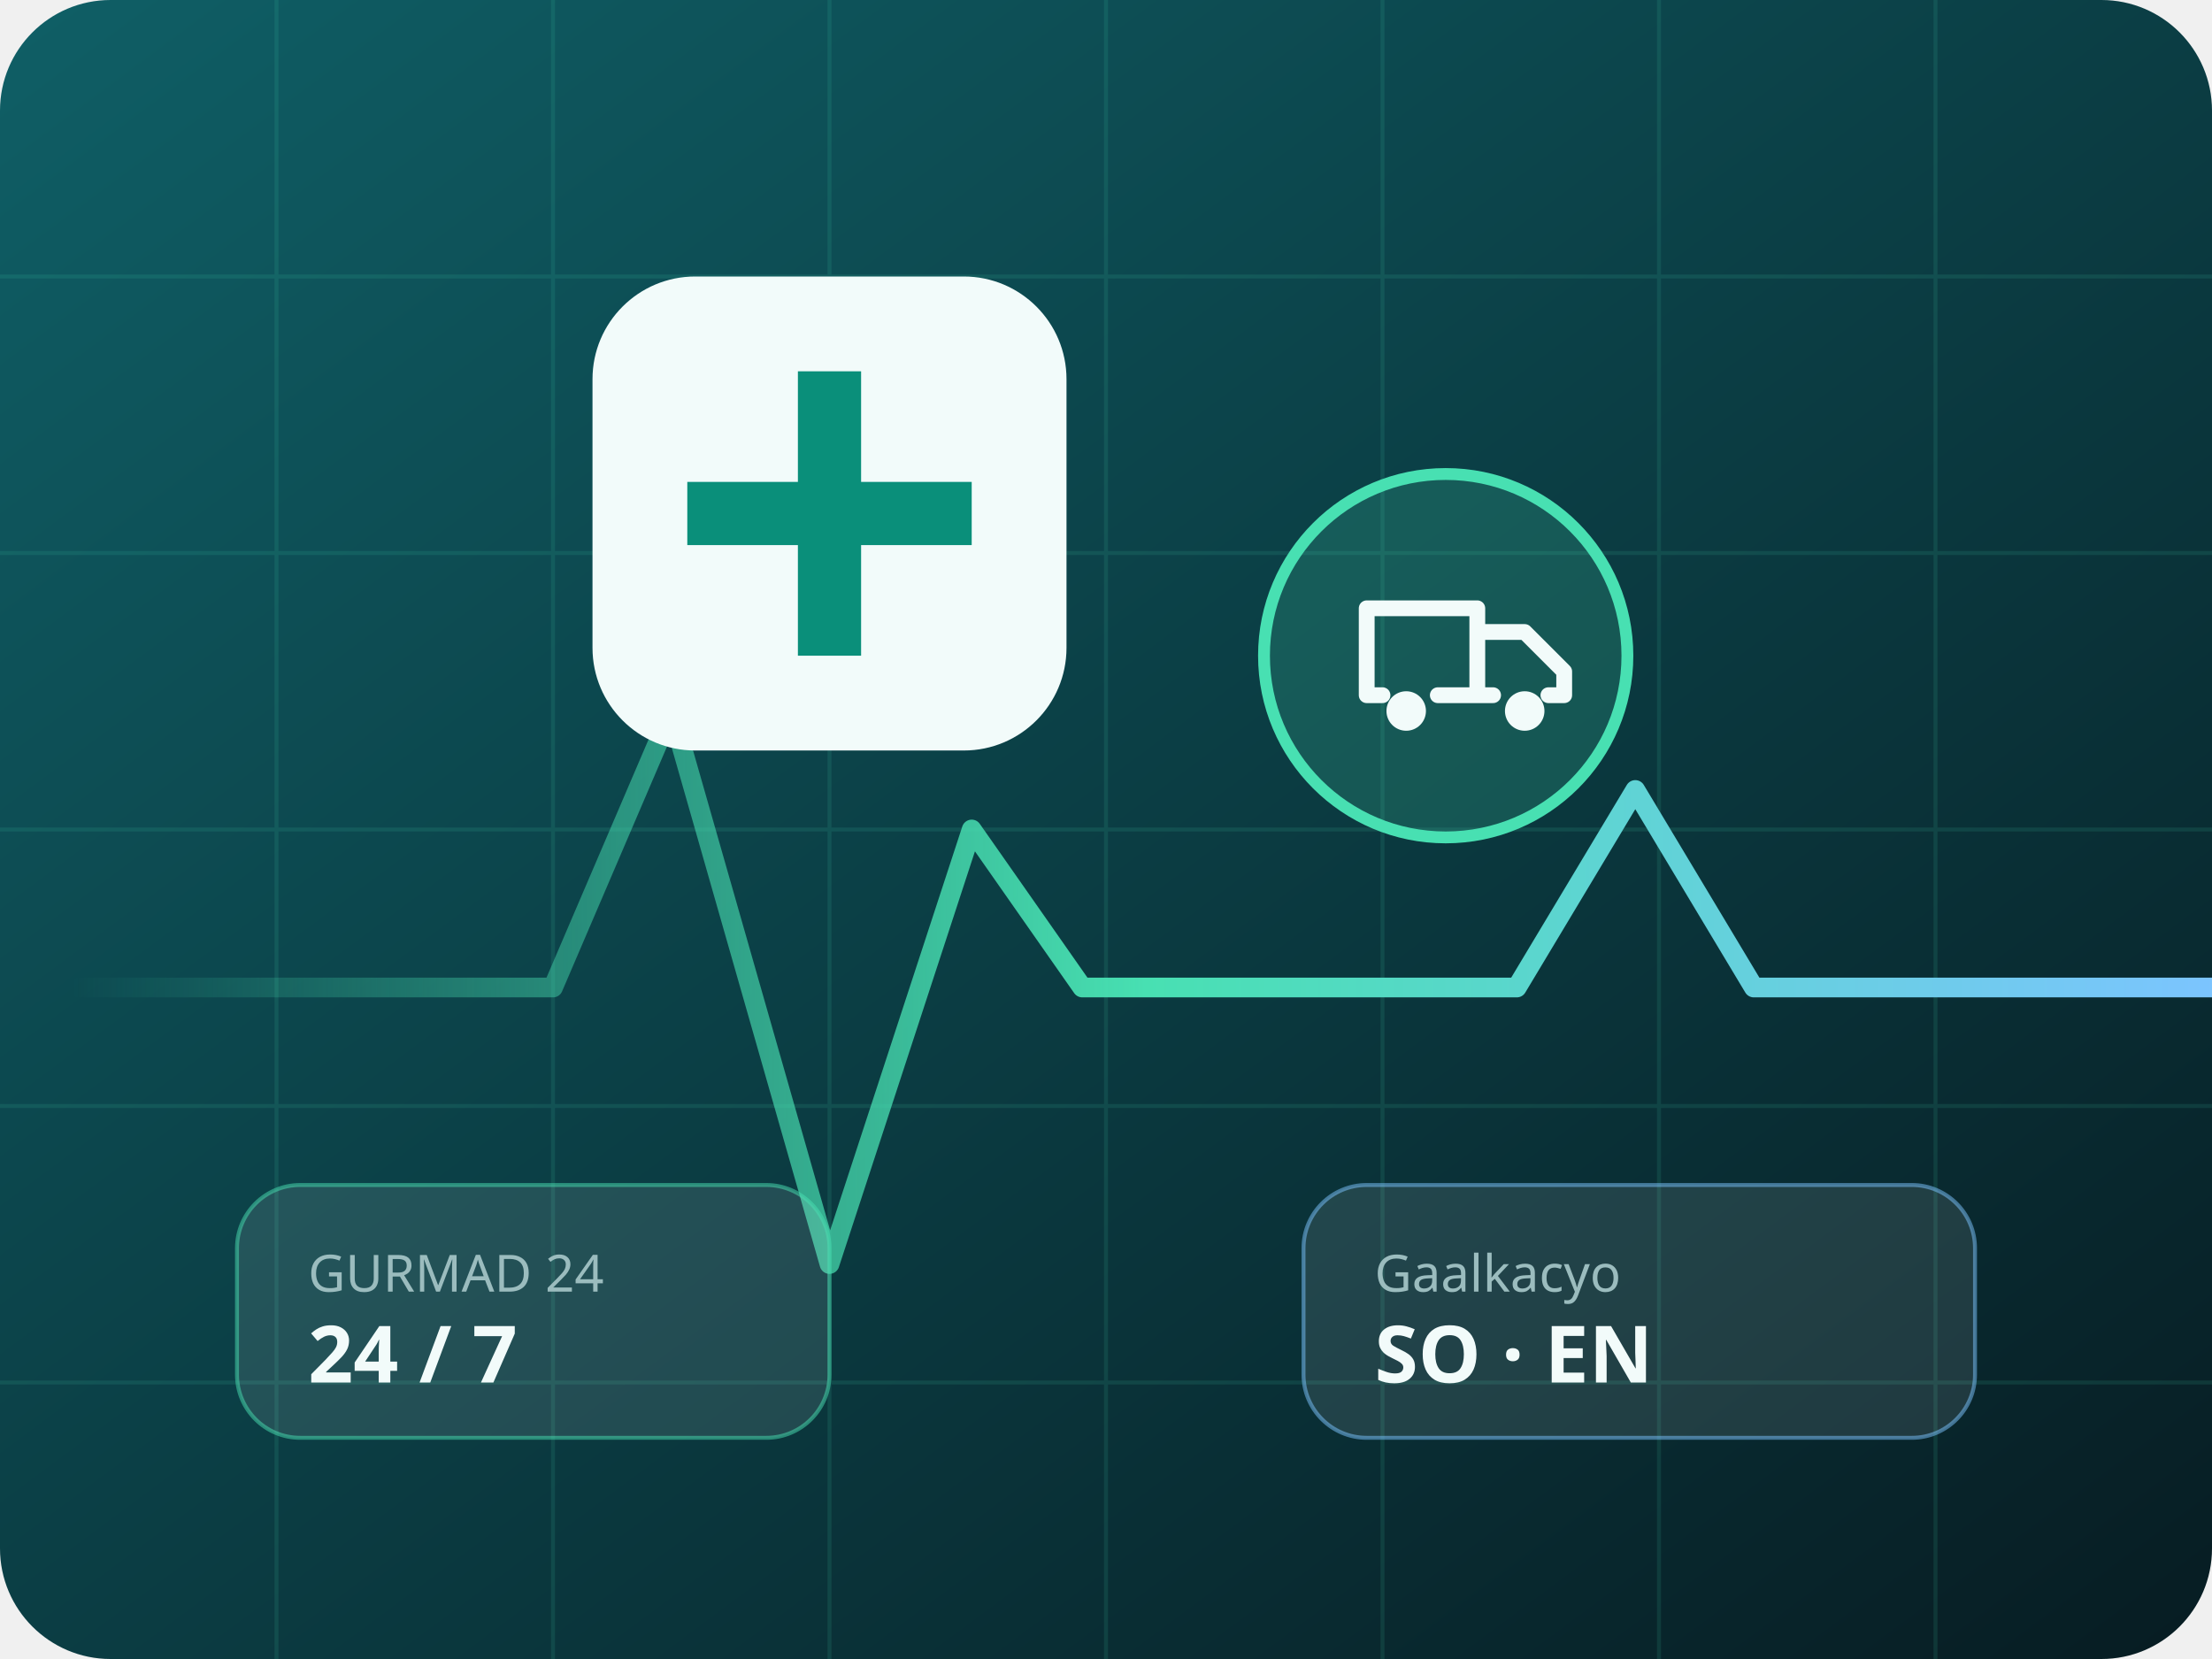
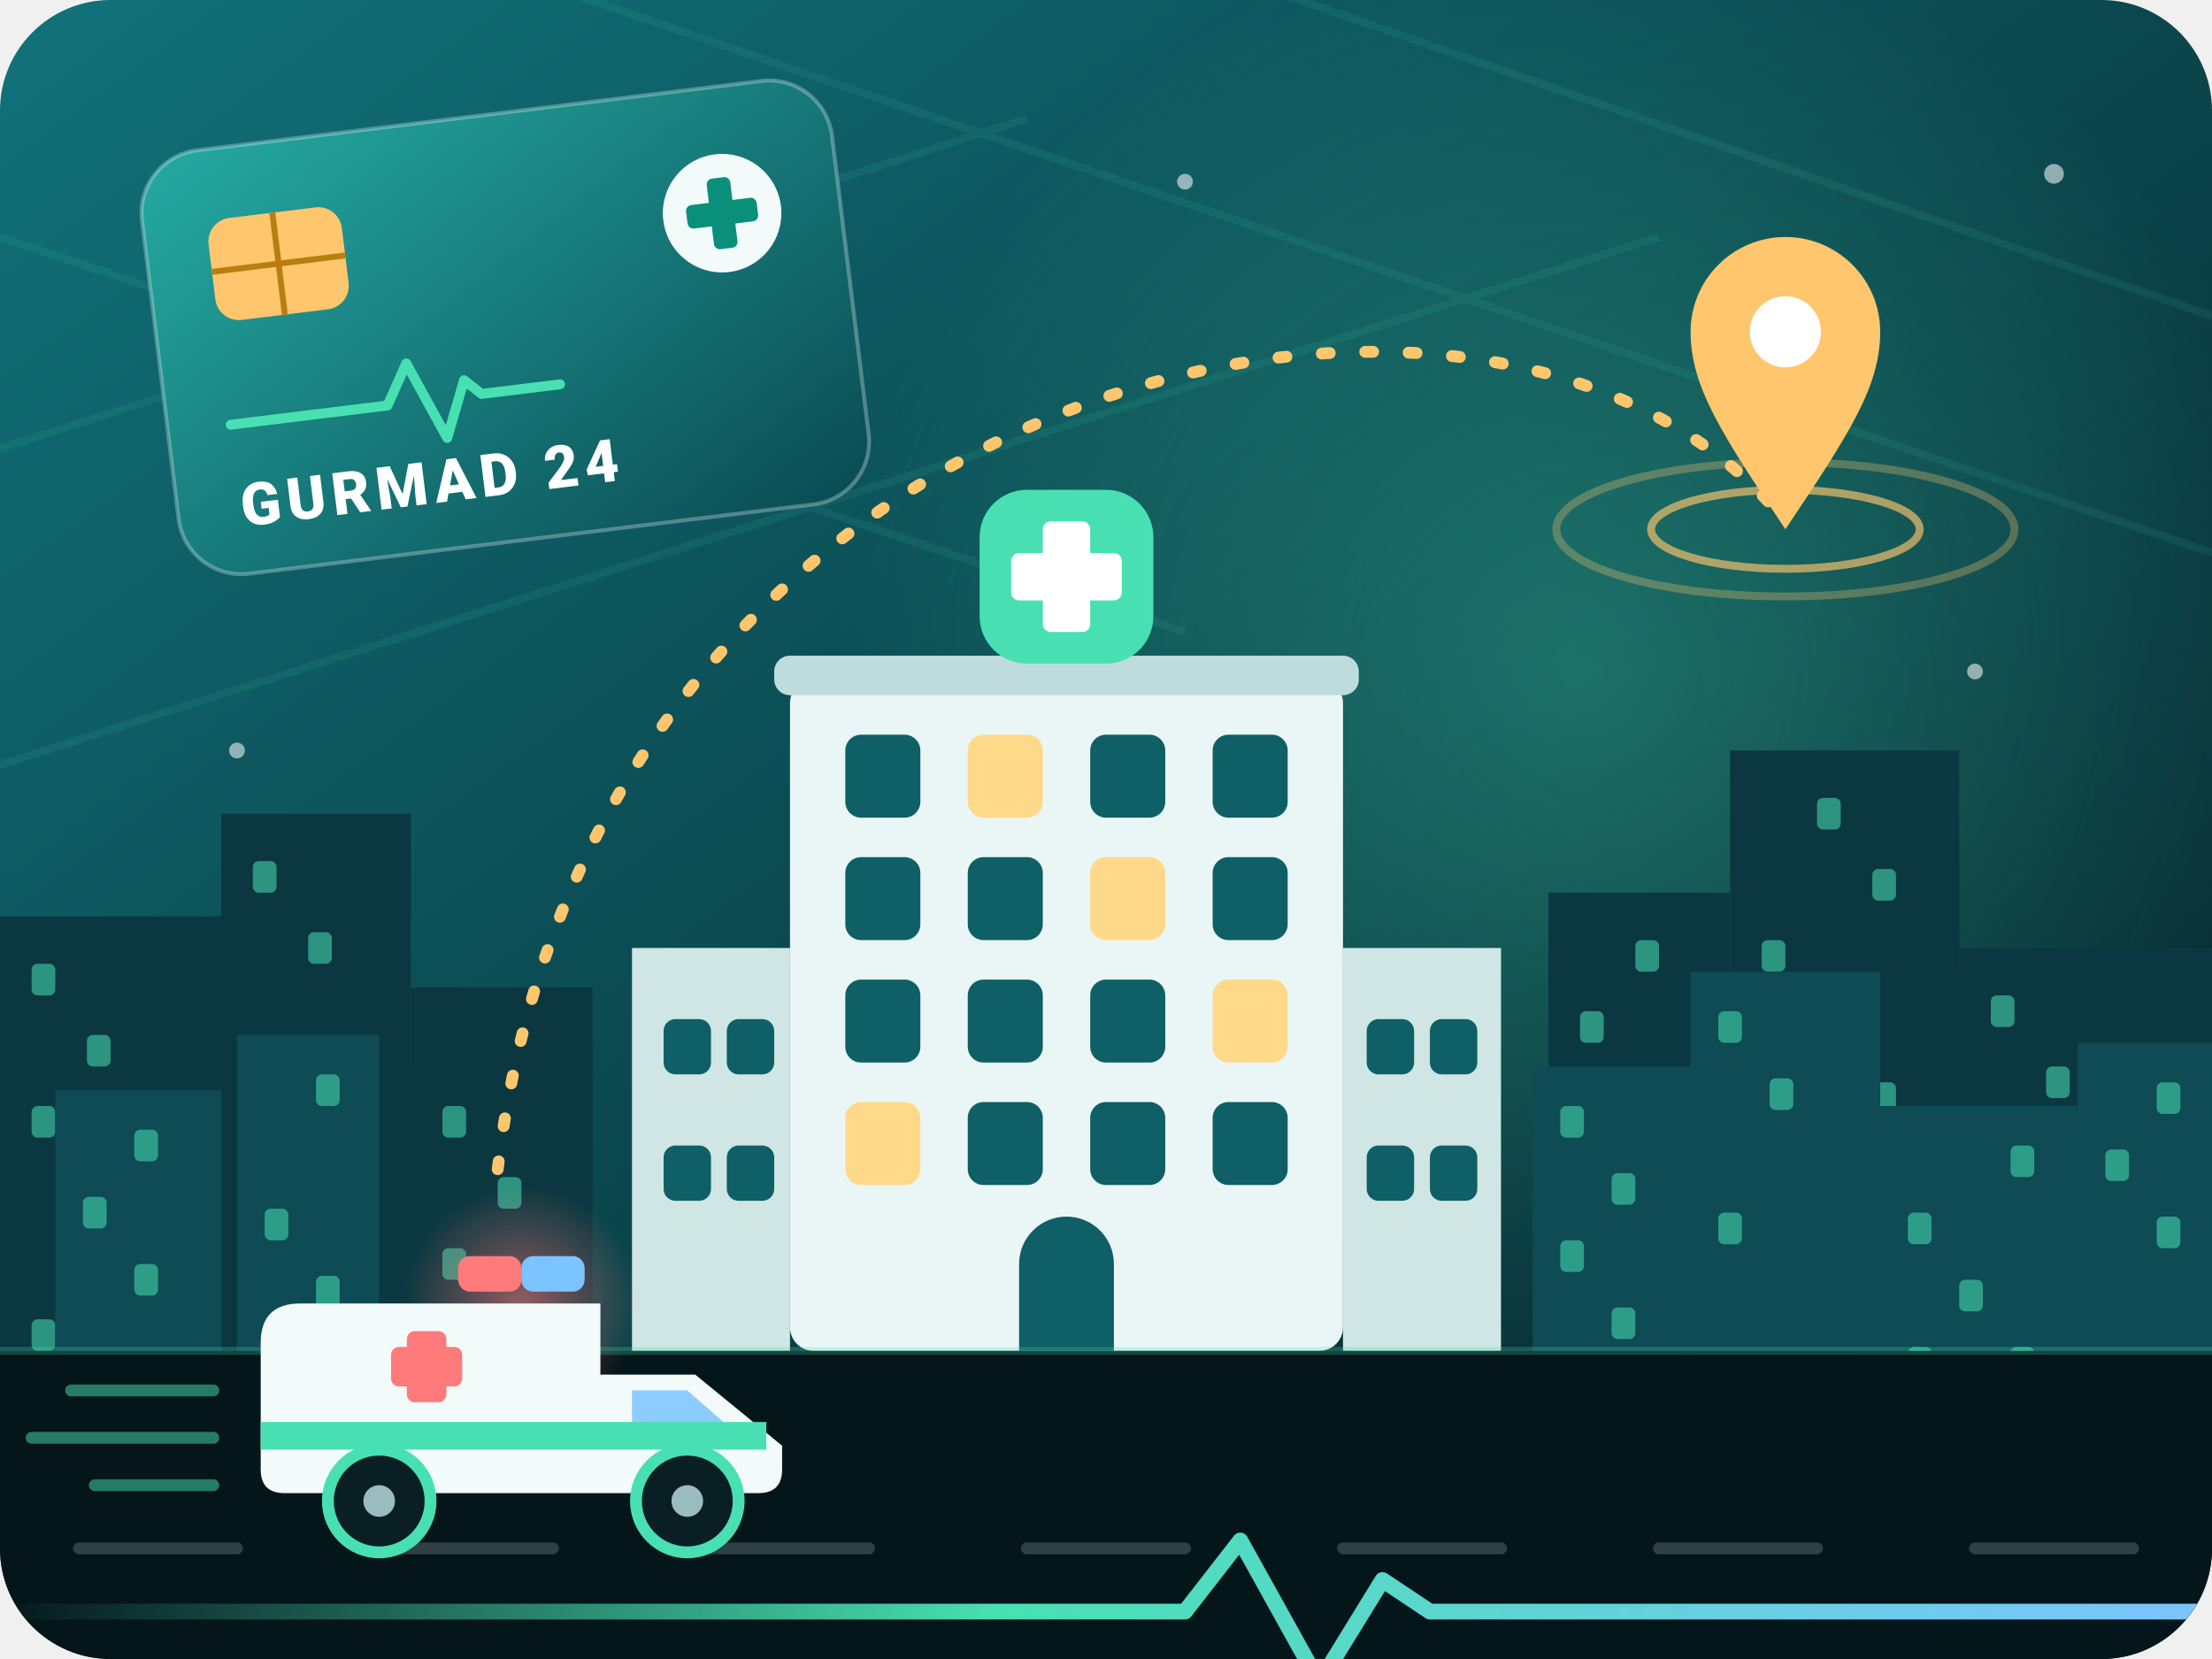
<svg xmlns="http://www.w3.org/2000/svg" viewBox="0 0 560 420" role="img" aria-label="GURMAD 24">
  <defs>
-     <linearGradient id="a" x1="0" y1="0" x2="1" y2="1">
-       <stop offset="0" stop-color="#0f5f66" />
-       <stop offset="1" stop-color="#071c22" />
+     <linearGradient id="bg" x1="0" y1="0" x2="1" y2="1">
+       <stop offset="0" stop-color="#11727a" />
+       <stop offset="1" stop-color="#051a20" />
    </linearGradient>
-     <linearGradient id="b" x1="0" y1="0" x2="1" y2="0">
+     <linearGradient id="pl" x1="0" y1="0" x2="1" y2="0">
      <stop offset="0" stop-color="#48e0b2" stop-opacity="0" />
-       <stop offset=".5" stop-color="#48e0b2" />
+       <stop offset=".45" stop-color="#48e0b2" />
      <stop offset="1" stop-color="#7cc4ff" />
    </linearGradient>
+     <linearGradient id="cd" x1="0" y1="0" x2="1" y2="1">
+       <stop offset="0" stop-color="#25aaa3" />
+       <stop offset="1" stop-color="#0a4a52" />
+     </linearGradient>
+     <radialGradient id="gl" cx=".5" cy=".5" r=".5">
+       <stop offset="0" stop-color="#48e0b2" stop-opacity=".30" />
+       <stop offset="1" stop-color="#48e0b2" stop-opacity="0" />
+     </radialGradient>
+     <radialGradient id="rg" cx=".5" cy=".5" r=".5">
+       <stop offset="0" stop-color="#ff7a7a" stop-opacity=".55" />
+       <stop offset="1" stop-color="#ff7a7a" stop-opacity="0" />
+     </radialGradient>
+     <clipPath id="cl">
+       <rect width="560" height="420" rx="28" />
+     </clipPath>
  </defs>
-   <rect width="560" height="420" rx="28" fill="url(#a)" />
-   <g stroke="#48e0b2" stroke-opacity=".12" fill="none">
-     <path d="M0 70h560M0 140h560M0 210h560M0 280h560M0 350h560M70 0v420M140 0v420M210 0v420M280 0v420M350 0v420M420 0v420M490 0v420" />
-   </g>
-   <path d="M20 250h120l30-70 40 140 36-110 28 40h110l30-50 30 50h116" fill="none" stroke="url(#b)" stroke-width="5" stroke-linecap="round" stroke-linejoin="round" />
-   <g transform="translate(150 70)">
-     <rect width="120" height="120" rx="26" fill="#f2fbfa" />
-     <path d="M52 24h16v28h28v16H68v28H52V68H24V52h28z" fill="#0a8f7a" />
-   </g>
-   <g transform="translate(320 120)">
-     <circle cx="46" cy="46" r="46" fill="#48e0b2" fill-opacity=".18" stroke="#48e0b2" stroke-width="3" />
-     <path d="M26 56V34h28v22M54 40h12l10 10v6h-4M26 56h4M44 56h14" stroke="#f2fbfa" stroke-width="4" fill="none" stroke-linecap="round" stroke-linejoin="round" />
-     <circle cx="36" cy="60" r="5" fill="#f2fbfa" />
-     <circle cx="66" cy="60" r="5" fill="#f2fbfa" />
-   </g>
-   <g transform="translate(60 300)" fill="#f2fbfa">
-     <rect width="150" height="64" rx="16" fill="#ffffff" fill-opacity=".1" stroke="#48e0b2" stroke-opacity=".5" />
-     <text x="18" y="27" font-family="system-ui,sans-serif" font-size="13" fill="#9bbcbe">GURMAD 24</text>
-     <text x="18" y="50" font-family="system-ui,sans-serif" font-size="20" font-weight="800">24 / 7</text>
-   </g>
-   <g transform="translate(330 300)">
-     <rect width="170" height="64" rx="16" fill="#ffffff" fill-opacity=".1" stroke="#7cc4ff" stroke-opacity=".5" />
-     <text x="18" y="27" font-family="system-ui,sans-serif" font-size="13" fill="#9bbcbe">Gaalkacyo</text>
-     <text x="18" y="50" font-family="system-ui,sans-serif" font-size="20" font-weight="800" fill="#f2fbfa">SO · EN</text>
+   <g clip-path="url(#cl)">
+     <rect width="560" height="420" fill="url(#bg)" />
+     <g stroke="#48e0b2" stroke-opacity=".09" fill="none" stroke-width="2">
+       <path d="M-20 120L260 30M-20 200L420 60M120 -10L560 140M300 -10L560 80M0 60L300 160" />
+     </g>
+     <circle cx="400" cy="170" r="190" fill="url(#gl)" />
+     <rect x="0" y="232" width="56" height="110" fill="#0b3740" />
+     <rect x="8" y="244" width="6" height="8" rx="1.5" fill="#48e0b2" fill-opacity=".55" />
+     <rect x="22" y="262" width="6" height="8" rx="1.5" fill="#48e0b2" fill-opacity=".55" />
+     <rect x="8" y="280" width="6" height="8" rx="1.5" fill="#48e0b2" fill-opacity=".55" />
+     <rect x="36" y="280" width="6" height="8" rx="1.5" fill="#48e0b2" fill-opacity=".55" />
+     <rect x="22" y="298" width="6" height="8" rx="1.5" fill="#48e0b2" fill-opacity=".55" />
+     <rect x="36" y="316" width="6" height="8" rx="1.5" fill="#48e0b2" fill-opacity=".55" />
+     <rect x="8" y="334" width="6" height="8" rx="1.5" fill="#48e0b2" fill-opacity=".55" />
+     <rect x="56" y="206" width="48" height="136" fill="#0b3740" />
+     <rect x="64" y="218" width="6" height="8" rx="1.5" fill="#48e0b2" fill-opacity=".55" />
+     <rect x="78" y="236" width="6" height="8" rx="1.5" fill="#48e0b2" fill-opacity=".55" />
+     <rect x="64" y="272" width="6" height="8" rx="1.5" fill="#48e0b2" fill-opacity=".55" />
+     <rect x="78" y="290" width="6" height="8" rx="1.5" fill="#48e0b2" fill-opacity=".55" />
+     <rect x="64" y="308" width="6" height="8" rx="1.5" fill="#48e0b2" fill-opacity=".55" />
+     <rect x="104" y="250" width="46" height="92" fill="#0b3740" />
+     <rect x="112" y="280" width="6" height="8" rx="1.5" fill="#48e0b2" fill-opacity=".55" />
+     <rect x="126" y="298" width="6" height="8" rx="1.5" fill="#48e0b2" fill-opacity=".55" />
+     <rect x="112" y="316" width="6" height="8" rx="1.5" fill="#48e0b2" fill-opacity=".55" />
+     <rect x="126" y="334" width="6" height="8" rx="1.5" fill="#48e0b2" fill-opacity=".55" />
+     <rect x="392" y="226" width="46" height="116" fill="#0b3740" />
+     <rect x="414" y="238" width="6" height="8" rx="1.5" fill="#48e0b2" fill-opacity=".55" />
+     <rect x="400" y="256" width="6" height="8" rx="1.5" fill="#48e0b2" fill-opacity=".55" />
+     <rect x="414" y="274" width="6" height="8" rx="1.5" fill="#48e0b2" fill-opacity=".55" />
+     <rect x="400" y="310" width="6" height="8" rx="1.5" fill="#48e0b2" fill-opacity=".55" />
+     <rect x="414" y="328" width="6" height="8" rx="1.5" fill="#48e0b2" fill-opacity=".55" />
+     <rect x="438" y="190" width="58" height="152" fill="#0b3740" />
+     <rect x="460" y="202" width="6" height="8" rx="1.5" fill="#48e0b2" fill-opacity=".55" />
+     <rect x="474" y="220" width="6" height="8" rx="1.5" fill="#48e0b2" fill-opacity=".55" />
+     <rect x="446" y="238" width="6" height="8" rx="1.5" fill="#48e0b2" fill-opacity=".55" />
+     <rect x="460" y="256" width="6" height="8" rx="1.5" fill="#48e0b2" fill-opacity=".55" />
+     <rect x="446" y="274" width="6" height="8" rx="1.5" fill="#48e0b2" fill-opacity=".55" />
+     <rect x="474" y="274" width="6" height="8" rx="1.5" fill="#48e0b2" fill-opacity=".55" />
+     <rect x="460" y="292" width="6" height="8" rx="1.5" fill="#48e0b2" fill-opacity=".55" />
+     <rect x="496" y="240" width="64" height="102" fill="#0b3740" />
+     <rect x="504" y="252" width="6" height="8" rx="1.5" fill="#48e0b2" fill-opacity=".55" />
+     <rect x="518" y="270" width="6" height="8" rx="1.5" fill="#48e0b2" fill-opacity=".55" />
+     <rect x="504" y="288" width="6" height="8" rx="1.5" fill="#48e0b2" fill-opacity=".55" />
+     <rect x="532" y="288" width="6" height="8" rx="1.5" fill="#48e0b2" fill-opacity=".55" />
+     <rect x="518" y="306" width="6" height="8" rx="1.5" fill="#48e0b2" fill-opacity=".55" />
+     <rect x="532" y="324" width="6" height="8" rx="1.5" fill="#48e0b2" fill-opacity=".55" />
+     <rect x="504" y="342" width="6" height="8" rx="1.5" fill="#48e0b2" fill-opacity=".55" />
+     <rect x="14" y="276" width="42" height="66" fill="#0e4b54" />
+     <rect x="34" y="286" width="6" height="8" rx="1.5" fill="#48e0b2" fill-opacity=".55" />
+     <rect x="21" y="303" width="6" height="8" rx="1.5" fill="#48e0b2" fill-opacity=".55" />
+     <rect x="34" y="320" width="6" height="8" rx="1.5" fill="#48e0b2" fill-opacity=".55" />
+     <rect x="60" y="262" width="36" height="80" fill="#0e4b54" />
+     <rect x="80" y="272" width="6" height="8" rx="1.5" fill="#48e0b2" fill-opacity=".55" />
+     <rect x="67" y="306" width="6" height="8" rx="1.5" fill="#48e0b2" fill-opacity=".55" />
+     <rect x="80" y="323" width="6" height="8" rx="1.5" fill="#48e0b2" fill-opacity=".55" />
+     <rect x="388" y="270" width="40" height="72" fill="#0e4b54" />
+     <rect x="395" y="280" width="6" height="8" rx="1.5" fill="#48e0b2" fill-opacity=".55" />
+     <rect x="408" y="297" width="6" height="8" rx="1.5" fill="#48e0b2" fill-opacity=".55" />
+     <rect x="395" y="314" width="6" height="8" rx="1.5" fill="#48e0b2" fill-opacity=".55" />
+     <rect x="408" y="331" width="6" height="8" rx="1.5" fill="#48e0b2" fill-opacity=".55" />
+     <rect x="428" y="246" width="48" height="96" fill="#0e4b54" />
+     <rect x="435" y="256" width="6" height="8" rx="1.5" fill="#48e0b2" fill-opacity=".55" />
+     <rect x="448" y="273" width="6" height="8" rx="1.5" fill="#48e0b2" fill-opacity=".55" />
+     <rect x="435" y="307" width="6" height="8" rx="1.5" fill="#48e0b2" fill-opacity=".55" />
+     <rect x="476" y="280" width="50" height="62" fill="#0e4b54" />
+     <rect x="509" y="290" width="6" height="8" rx="1.5" fill="#48e0b2" fill-opacity=".55" />
+     <rect x="483" y="307" width="6" height="8" rx="1.5" fill="#48e0b2" fill-opacity=".55" />
+     <rect x="496" y="324" width="6" height="8" rx="1.5" fill="#48e0b2" fill-opacity=".55" />
+     <rect x="483" y="341" width="6" height="8" rx="1.5" fill="#48e0b2" fill-opacity=".55" />
+     <rect x="509" y="341" width="6" height="8" rx="1.5" fill="#48e0b2" fill-opacity=".55" />
+     <rect x="526" y="264" width="40" height="78" fill="#0e4b54" />
+     <rect x="546" y="274" width="6" height="8" rx="1.5" fill="#48e0b2" fill-opacity=".55" />
+     <rect x="533" y="291" width="6" height="8" rx="1.5" fill="#48e0b2" fill-opacity=".55" />
+     <rect x="546" y="308" width="6" height="8" rx="1.5" fill="#48e0b2" fill-opacity=".55" />
+     <rect x="160" y="240" width="40" height="102" fill="#cfe6e5" />
+     <rect x="340" y="240" width="40" height="102" fill="#cfe6e5" />
+     <rect x="200" y="172" width="140" height="170" rx="6" fill="#eaf6f5" />
+     <rect x="196" y="166" width="148" height="10" rx="4" fill="#bfdcdc" />
+     <rect x="214" y="186" width="19" height="21" rx="4" fill="#0f5f66" />
+     <rect x="245" y="186" width="19" height="21" rx="4" fill="#ffd98a" />
+     <rect x="276" y="186" width="19" height="21" rx="4" fill="#0f5f66" />
+     <rect x="307" y="186" width="19" height="21" rx="4" fill="#0f5f66" />
+     <rect x="214" y="217" width="19" height="21" rx="4" fill="#0f5f66" />
+     <rect x="245" y="217" width="19" height="21" rx="4" fill="#0f5f66" />
+     <rect x="276" y="217" width="19" height="21" rx="4" fill="#ffd98a" />
+     <rect x="307" y="217" width="19" height="21" rx="4" fill="#0f5f66" />
+     <rect x="214" y="248" width="19" height="21" rx="4" fill="#0f5f66" />
+     <rect x="245" y="248" width="19" height="21" rx="4" fill="#0f5f66" />
+     <rect x="276" y="248" width="19" height="21" rx="4" fill="#0f5f66" />
+     <rect x="307" y="248" width="19" height="21" rx="4" fill="#ffd98a" />
+     <rect x="214" y="279" width="19" height="21" rx="4" fill="#ffd98a" />
+     <rect x="245" y="279" width="19" height="21" rx="4" fill="#0f5f66" />
+     <rect x="276" y="279" width="19" height="21" rx="4" fill="#0f5f66" />
+     <rect x="307" y="279" width="19" height="21" rx="4" fill="#0f5f66" />
+     <rect x="168" y="258" width="12" height="14" rx="3" fill="#0f5f66" />
+     <rect x="168" y="290" width="12" height="14" rx="3" fill="#0f5f66" />
+     <rect x="184" y="258" width="12" height="14" rx="3" fill="#0f5f66" />
+     <rect x="184" y="290" width="12" height="14" rx="3" fill="#0f5f66" />
+     <rect x="346" y="258" width="12" height="14" rx="3" fill="#0f5f66" />
+     <rect x="346" y="290" width="12" height="14" rx="3" fill="#0f5f66" />
+     <rect x="362" y="258" width="12" height="14" rx="3" fill="#0f5f66" />
+     <rect x="362" y="290" width="12" height="14" rx="3" fill="#0f5f66" />
+     <path d="M258 342v-22a12 12 0 0 1 24 0v22z" fill="#0f5f66" />
+     <rect x="248" y="124" width="44" height="44" rx="12" fill="#48e0b2" />
+     <rect x="264" y="132" width="12" height="28" rx="2" fill="#fff" />
+     <rect x="256" y="140" width="28" height="12" rx="2" fill="#fff" />
+     <rect y="342" width="560" height="78" fill="#05161b" />
+     <path d="M0 342h560" stroke="#48e0b2" stroke-opacity=".25" stroke-width="2" />
+     <path d="M20 392h40M100 392h40M180 392h40M260 392h40M340 392h40M420 392h40M500 392h40" stroke="#f2fbfa" stroke-opacity=".18" stroke-width="3" stroke-linecap="round" />
+     <path d="M0 408h300l14-18 20 36 16-26 12 8h198" fill="none" stroke="url(#pl)" stroke-width="4" stroke-linecap="round" stroke-linejoin="round" />
+     <path d="M126 296C150 92 380 42 452 132" fill="none" stroke="#ffc66e" stroke-width="3" stroke-dasharray="2 9" stroke-linecap="round" />
+     <ellipse cx="452" cy="134" rx="34" ry="10" fill="none" stroke="#ffc66e" stroke-opacity=".65" stroke-width="2" />
+     <ellipse cx="452" cy="134" rx="58" ry="17" fill="none" stroke="#ffc66e" stroke-opacity=".3" stroke-width="2" />
+     <path d="M452 134C436 110 428 98 428 84a24 24 0 0 1 48 0c0 14-8 26-24 50z" fill="#ffc66e" />
+     <circle cx="452" cy="84" r="9" fill="#fff" />
+     <g stroke="#48e0b2" stroke-opacity=".5" stroke-width="3" stroke-linecap="round">
+       <path d="M18 352h36M8 364h46M24 376h30" />
+     </g>
+     <circle cx="132" cy="330" r="30" fill="url(#rg)" />
+     <rect x="116" y="318" width="16" height="9" rx="3" fill="#ff7a7a" />
+     <rect x="132" y="318" width="16" height="9" rx="3" fill="#7cc4ff" />
+     <path d="M66 340Q66 330 76 330H152V348H176L198 366V372Q198 378 192 378H72Q66 378 66 372Z" fill="#f2fbfa" />
+     <path d="M160 352H174L190 366H160Z" fill="#7cc4ff" fill-opacity=".85" />
+     <rect x="66" y="360" width="128" height="7" fill="#48e0b2" />
+     <rect x="103" y="337" width="10" height="18" rx="2" fill="#ff7a7a" />
+     <rect x="99" y="341" width="18" height="10" rx="2" fill="#ff7a7a" />
+     <circle cx="96" cy="380" r="13" fill="#0a1f24" stroke="#48e0b2" stroke-width="3" />
+     <circle cx="96" cy="380" r="4" fill="#9bbcbe" />
+     <circle cx="174" cy="380" r="13" fill="#0a1f24" stroke="#48e0b2" stroke-width="3" />
+     <circle cx="174" cy="380" r="4" fill="#9bbcbe" />
+     <g transform="translate(34 40) rotate(-7)">
+       <rect width="176" height="108" rx="16" fill="url(#cd)" stroke="#f2fbfa" stroke-opacity=".3" />
+       <rect x="16" y="18" width="34" height="26" rx="6" fill="#ffc66e" />
+       <path d="M16 31h34M33 18v26" stroke="#b97d12" stroke-width="1.5" />
+       <circle cx="146" cy="32" r="15" fill="#f2fbfa" />
+       <rect x="143" y="23" width="6" height="18" rx="1.5" fill="#0a8f7a" />
+       <rect x="137" y="29" width="18" height="6" rx="1.5" fill="#0a8f7a" />
+       <path d="M16 70h40l6-10 8 20 6-14 4 4h20" fill="none" stroke="#48e0b2" stroke-width="2.5" stroke-linecap="round" stroke-linejoin="round" />
+       <text x="16" y="96" font-family="system-ui,Segoe UI,Roboto,sans-serif" font-size="15" font-weight="800" letter-spacing="1.5" fill="#fff">GURMAD 24</text>
+     </g>
+     <g fill="#fff" fill-opacity=".55">
+       <circle cx="520" cy="44" r="2.5" />
+       <circle cx="300" cy="46" r="2" />
+       <circle cx="60" cy="190" r="2" />
+       <circle cx="500" cy="170" r="2" />
+     </g>
  </g>
</svg>
